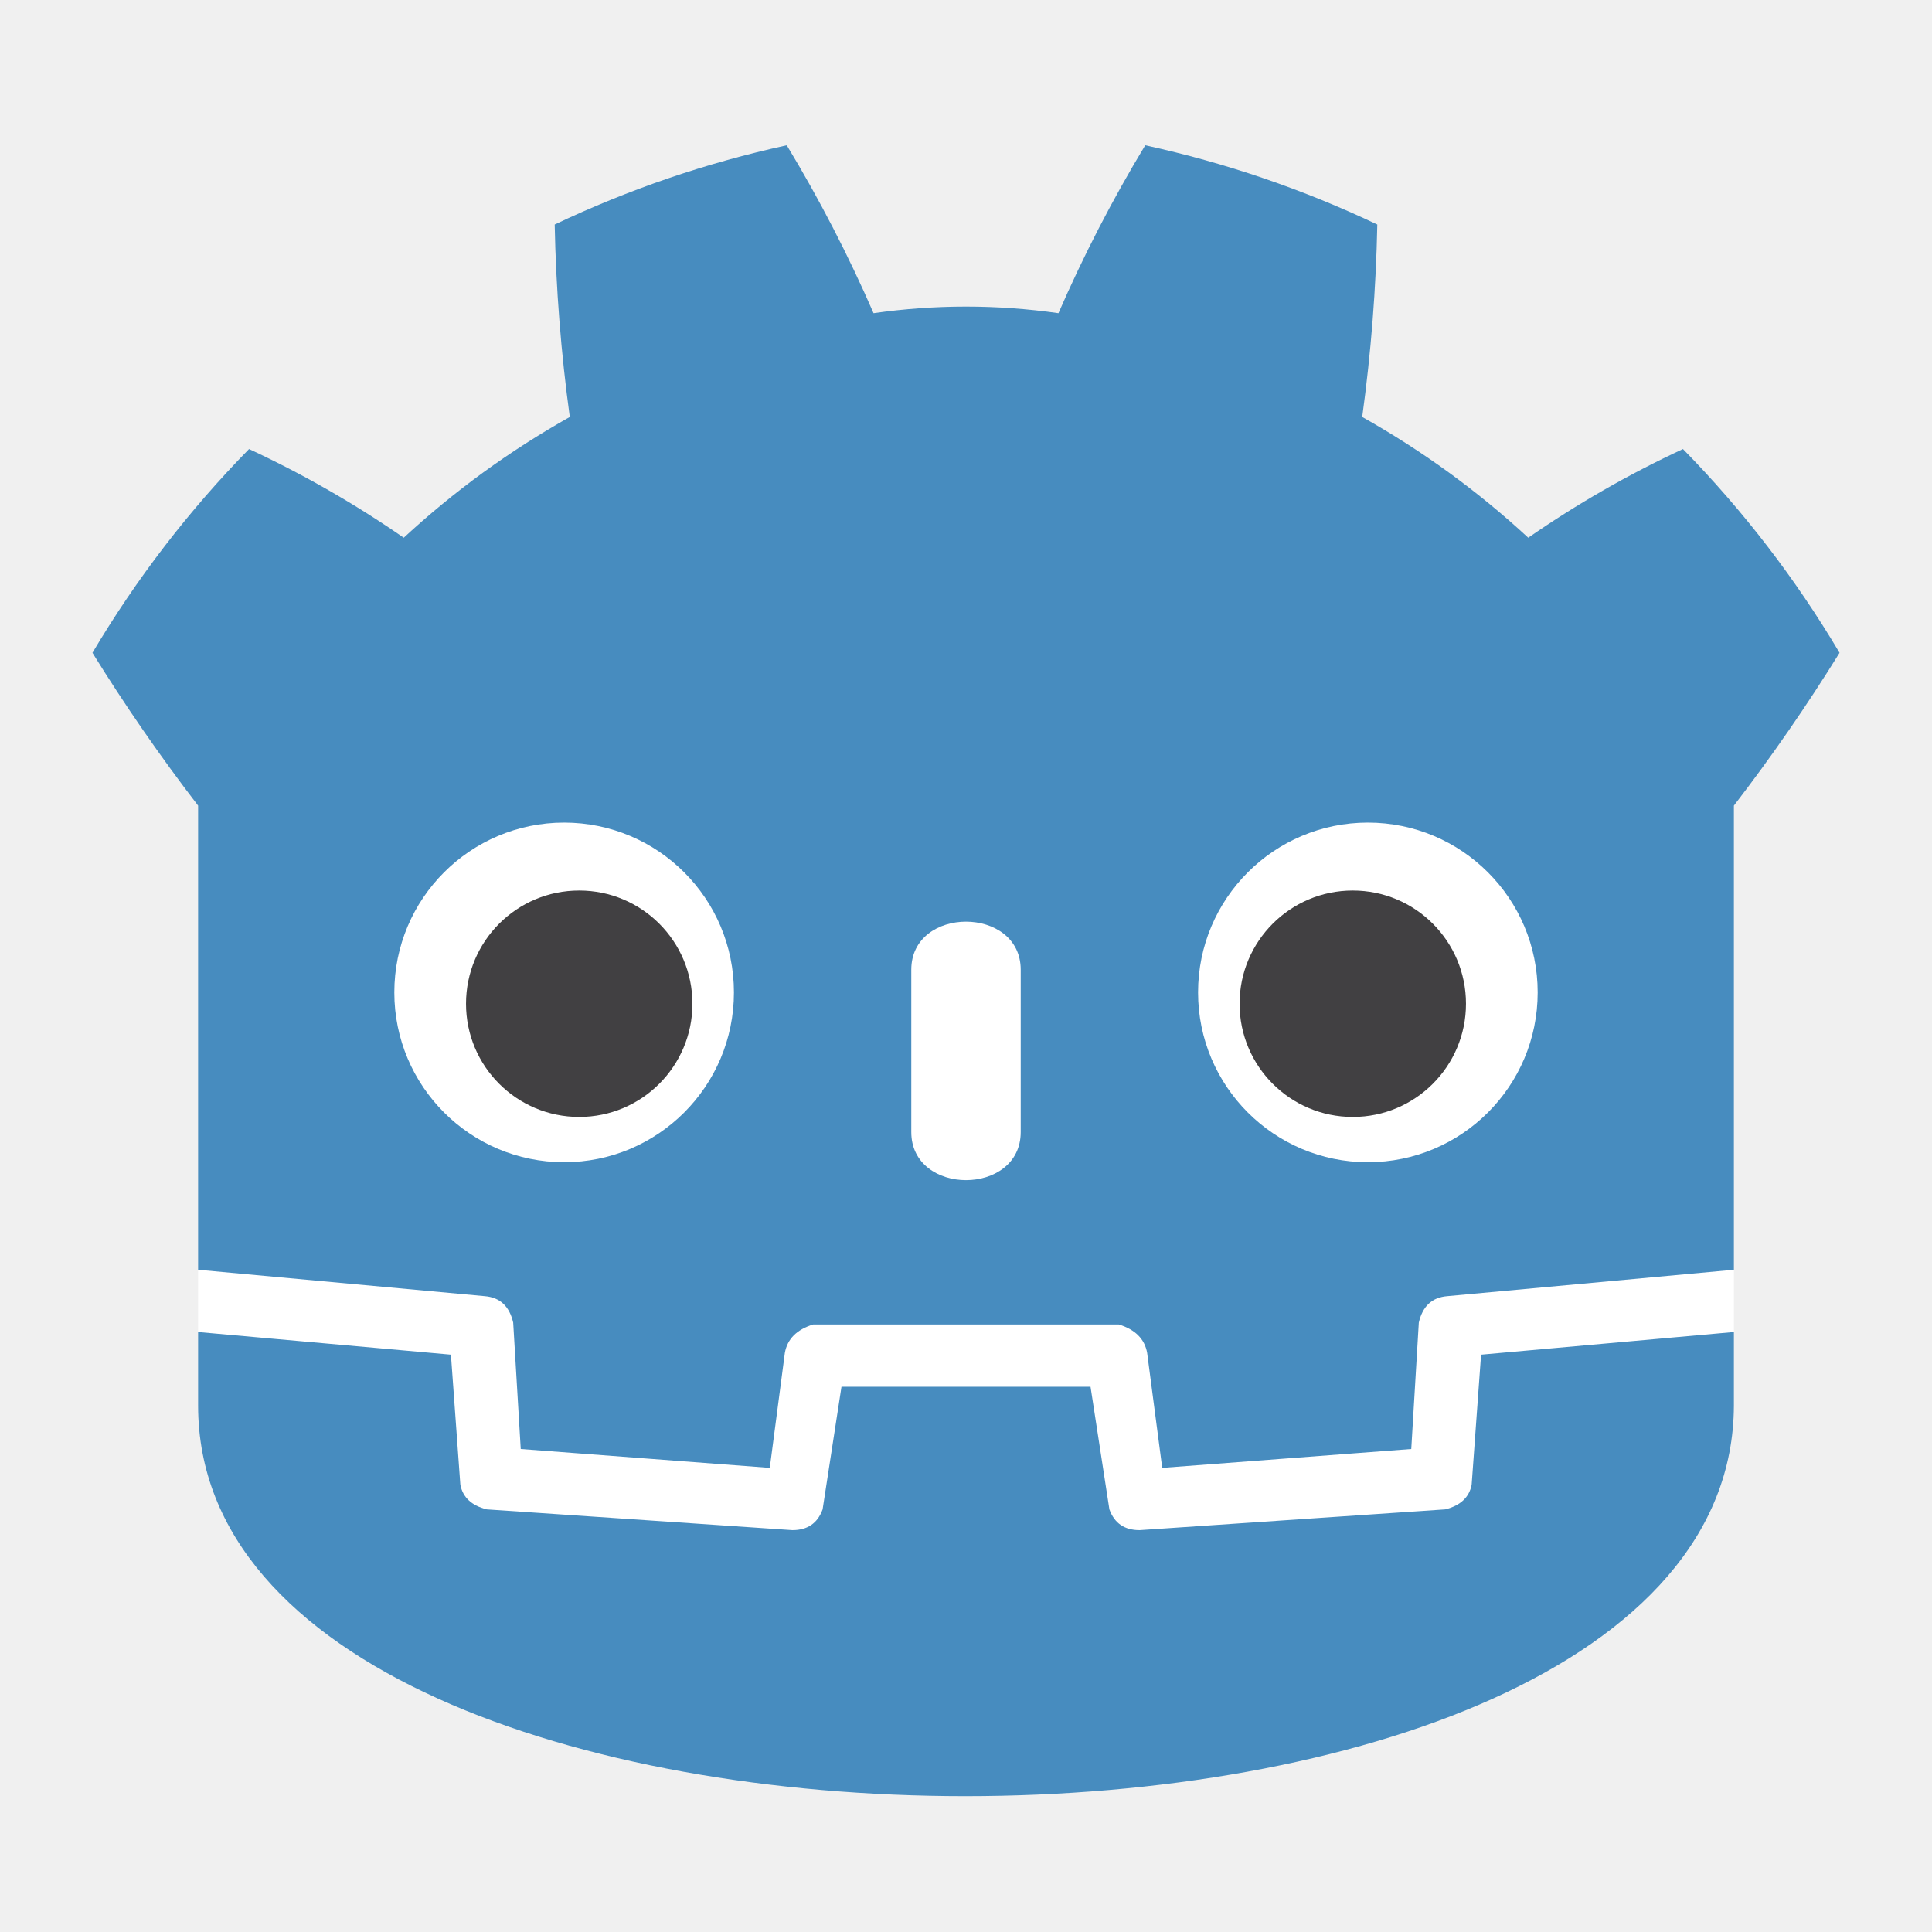
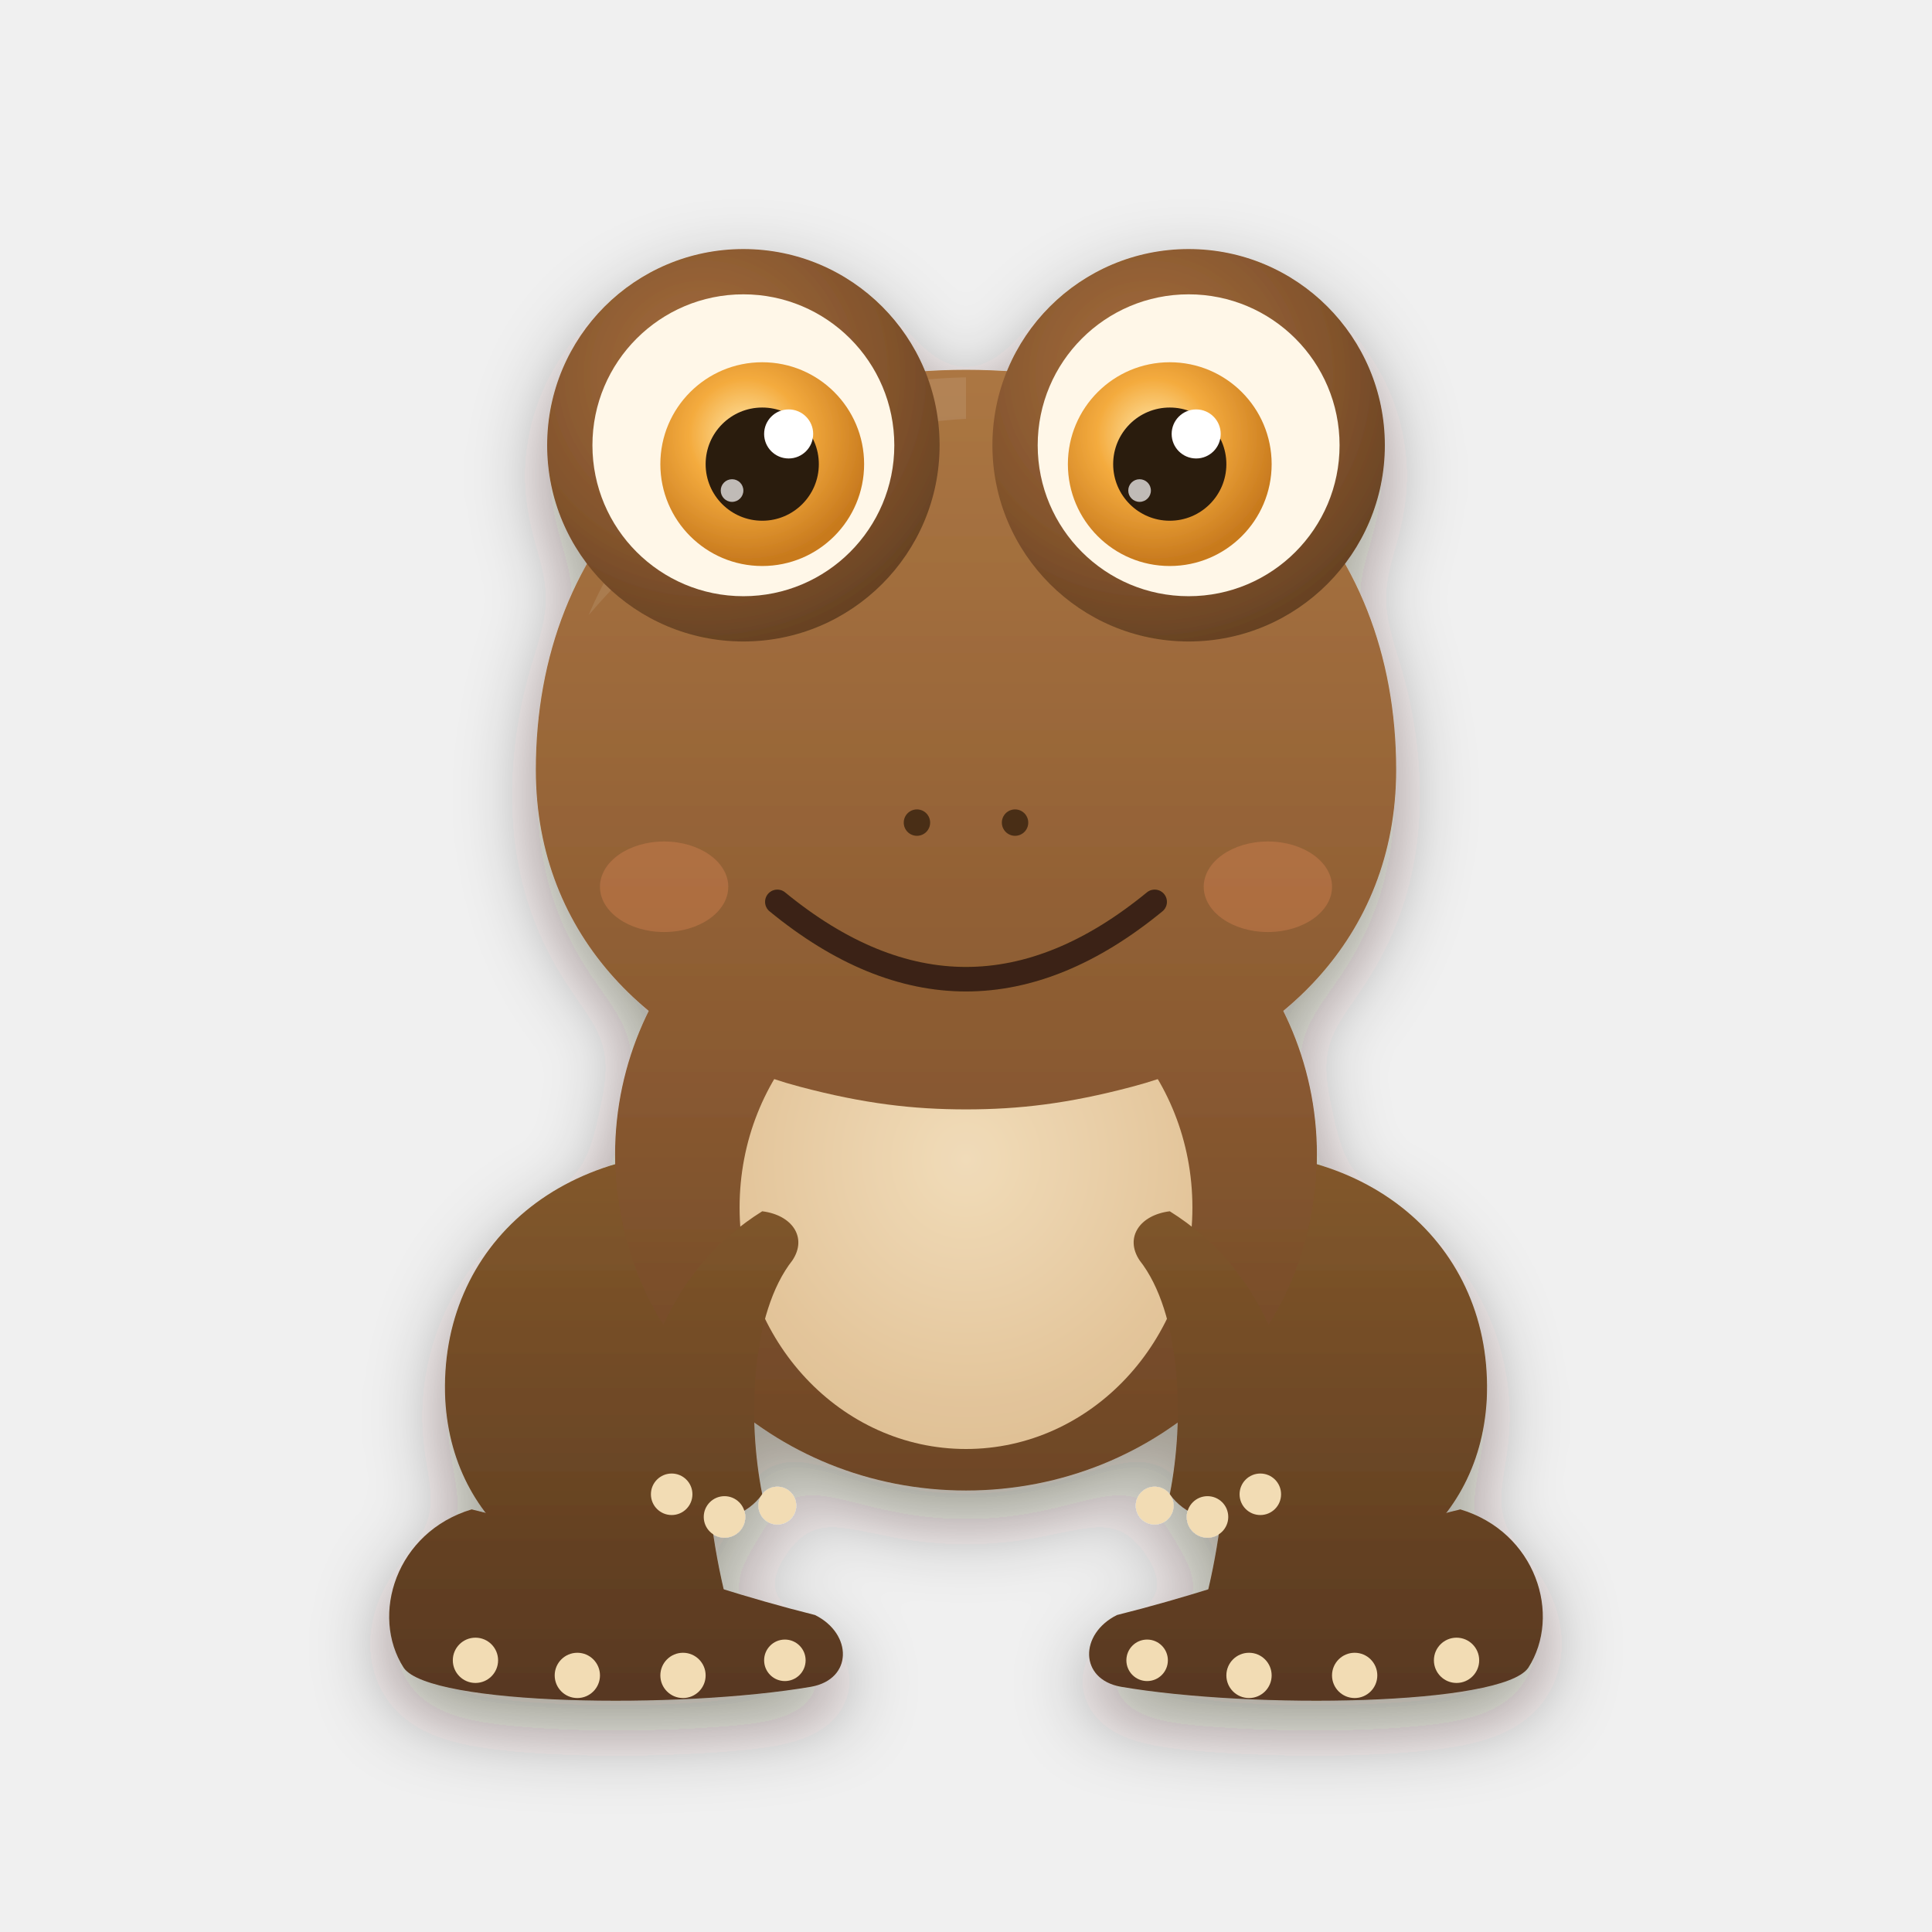
<svg xmlns="http://www.w3.org/2000/svg" width="1024" height="1024">
-   <g fill="#fff">
-     <path d="M105 673v33q407 354 814 0v-33z" />
-     <path fill="#478cbf" d="m105 673 152 14q12 1 15 14l4 67 132 10 8-61q2-11 15-15h162q13 4 15 15l8 61 132-10 4-67q3-13 15-14l152-14V427q30-39 56-81-35-59-83-108-43 20-82 47-40-37-88-64 7-51 8-102-59-28-123-42-26 43-46 89-49-7-98 0-20-46-46-89-64 14-123 42 1 51 8 102-48 27-88 64-39-27-82-47-48 49-83 108 26 42 56 81zm0 33v39c0 276 813 276 814 0v-39l-134 12-5 69q-2 10-14 13l-162 11q-12 0-16-11l-10-65H446l-10 65q-4 11-16 11l-162-11q-12-3-14-13l-5-69z" />
-     <path d="M483 600c0 34 58 34 58 0v-86c0-34-58-34-58 0z" />
-     <circle cx="725" cy="526" r="90" />
-     <circle cx="299" cy="526" r="90" />
-   </g>
-   <g fill="#414042">
-     <circle cx="307" cy="532" r="60" />
-     <circle cx="717" cy="532" r="60" />
+   <defs>
+     <radialGradient id="e" cx=".4" cy=".32" r=".8">
+       <stop offset="0" stop-color="#a8703f" />
+       <stop offset=".6" stop-color="#82532c" />
+       <stop offset="1" stop-color="#5a3a1f" />
+     </radialGradient>
+     <radialGradient id="d" cx=".5" cy=".4" r=".7">
+       <stop offset="0" stop-color="#f6e2c0" />
+       <stop offset="1" stop-color="#e3c294" />
+     </radialGradient>
+     <radialGradient id="f" cx=".42" cy=".36" r=".62">
+       <stop offset="0" stop-color="#ffe9ad" />
+       <stop offset=".45" stop-color="#f4ab3e" />
+       <stop offset="1" stop-color="#c87a1e" />
+     </radialGradient>
+     <linearGradient id="c" x1="512" x2="512" y1="150" y2="900" gradientUnits="userSpaceOnUse">
+       <stop offset="0" stop-color="#b07a45" />
+       <stop offset=".55" stop-color="#8a5a31" />
+       <stop offset="1" stop-color="#5f3c20" />
+     </linearGradient>
+     <linearGradient id="b" x1="512" x2="512" y1="500" y2="900" gradientUnits="userSpaceOnUse">
+       <stop offset="0" stop-color="#94652f" />
+       <stop offset="1" stop-color="#583820" />
+     </linearGradient>
+     <filter id="a" width="150%" height="150%" x="-25%" y="-25%">
+       <feDropShadow dx="0" dy="16" flood-color="#2a1809" flood-opacity=".4" stdDeviation="20" />
+     </filter>
+   </defs>
+   <g filter="url(#a)">
+     <path fill="url(#b)" d="M398 612C300 600 232 660 236 742 240 812 300 854 386 852 372 800 366 720 392 672 402 650 404 628 398 612ZM626 612C724 600 792 660 788 742 784 812 724 854 638 852 652 800 658 720 632 672 622 650 620 628 626 612Z" />
+     <path fill="url(#b)" d="M250 800C210 812 196 856 214 884 228 904 360 906 430 894 452 890 452 866 432 856 360 838 300 812 250 800ZM774 800C814 812 828 856 810 884 796 904 664 906 594 894 572 890 572 866 592 856 664 838 724 812 774 800Z" />
+     <g fill="#f2dcb4">
+       <circle cx="252" cy="880" r="12" />
+       <circle cx="306" cy="888" r="12" />
+       <circle cx="362" cy="888" r="12" />
+       <circle cx="416" cy="880" r="11" />
+       <circle cx="772" cy="880" r="12" />
+       <circle cx="718" cy="888" r="12" />
+       <circle cx="662" cy="888" r="12" />
+       <circle cx="608" cy="880" r="11" />
+     </g>
+     <ellipse cx="512" cy="612" fill="url(#c)" rx="186" ry="178" />
+     <ellipse cx="512" cy="640" fill="url(#d)" opacity=".95" rx="120" ry="128" />
+     <path fill="url(#b)" d="M404 642C356 672 332 728 344 778 352 808 388 814 404 792 396 752 398 696 420 668 428 656 420 644 404 642ZM620 642C668 672 692 728 680 778 672 808 636 814 620 792 628 752 626 696 604 668 596 656 604 644 620 642Z" />
+     <g fill="#f2dcb4">
+       <circle cx="356" cy="792" r="11" />
+       <circle cx="384" cy="804" r="11" />
+       <circle cx="412" cy="798" r="10" />
+       <circle cx="668" cy="792" r="11" />
+       <circle cx="640" cy="804" r="11" />
+       <circle cx="612" cy="798" r="10" />
+     </g>
+     <path fill="url(#c)" d="M512 196 C656 196 740 286 740 408 C740 498 676 556 600 576 C566 585 540 588 512 588 C484 588 458 585 424 576 C348 556 284 498 284 408 C284 286 368 196 512 196 Z" />
+     <path fill="#fff" d="M512 200 C416 202 344 250 312 326 C372 256 440 226 512 222 Z" opacity=".1" />
+     <circle cx="394" cy="236" r="104" fill="url(#e)" />
+     <circle cx="630" cy="236" r="104" fill="url(#e)" />
+     <circle cx="394" cy="236" r="80" fill="#fff7e8" />
+     <circle cx="630" cy="236" r="80" fill="#fff7e8" />
+     <circle cx="404" cy="246" r="54" fill="url(#f)" />
+     <circle cx="620" cy="246" r="54" fill="url(#f)" />
+     <circle cx="404" cy="246" r="30" fill="#2a1a0e" />
+     <circle cx="620" cy="246" r="30" fill="#2a1a0e" />
+     <circle cx="418" cy="230" r="13" fill="#fff" />
+     <circle cx="634" cy="230" r="13" fill="#fff" />
+     <circle cx="388" cy="260" r="6" fill="#fff" opacity=".7" />
+     <circle cx="604" cy="260" r="6" fill="#fff" opacity=".7" />
+     <ellipse cx="352" cy="470" fill="#e8895c" opacity=".32" rx="34" ry="24" />
+     <ellipse cx="672" cy="470" fill="#e8895c" opacity=".32" rx="34" ry="24" />
+     <circle cx="486" cy="436" r="7" fill="#4a2e18" />
+     <circle cx="538" cy="436" r="7" fill="#4a2e18" />
+     <path fill="none" stroke="#3a2413" stroke-linecap="round" stroke-width="13" d="M412 478 Q512 560 612 478" />
  </g>
</svg>
